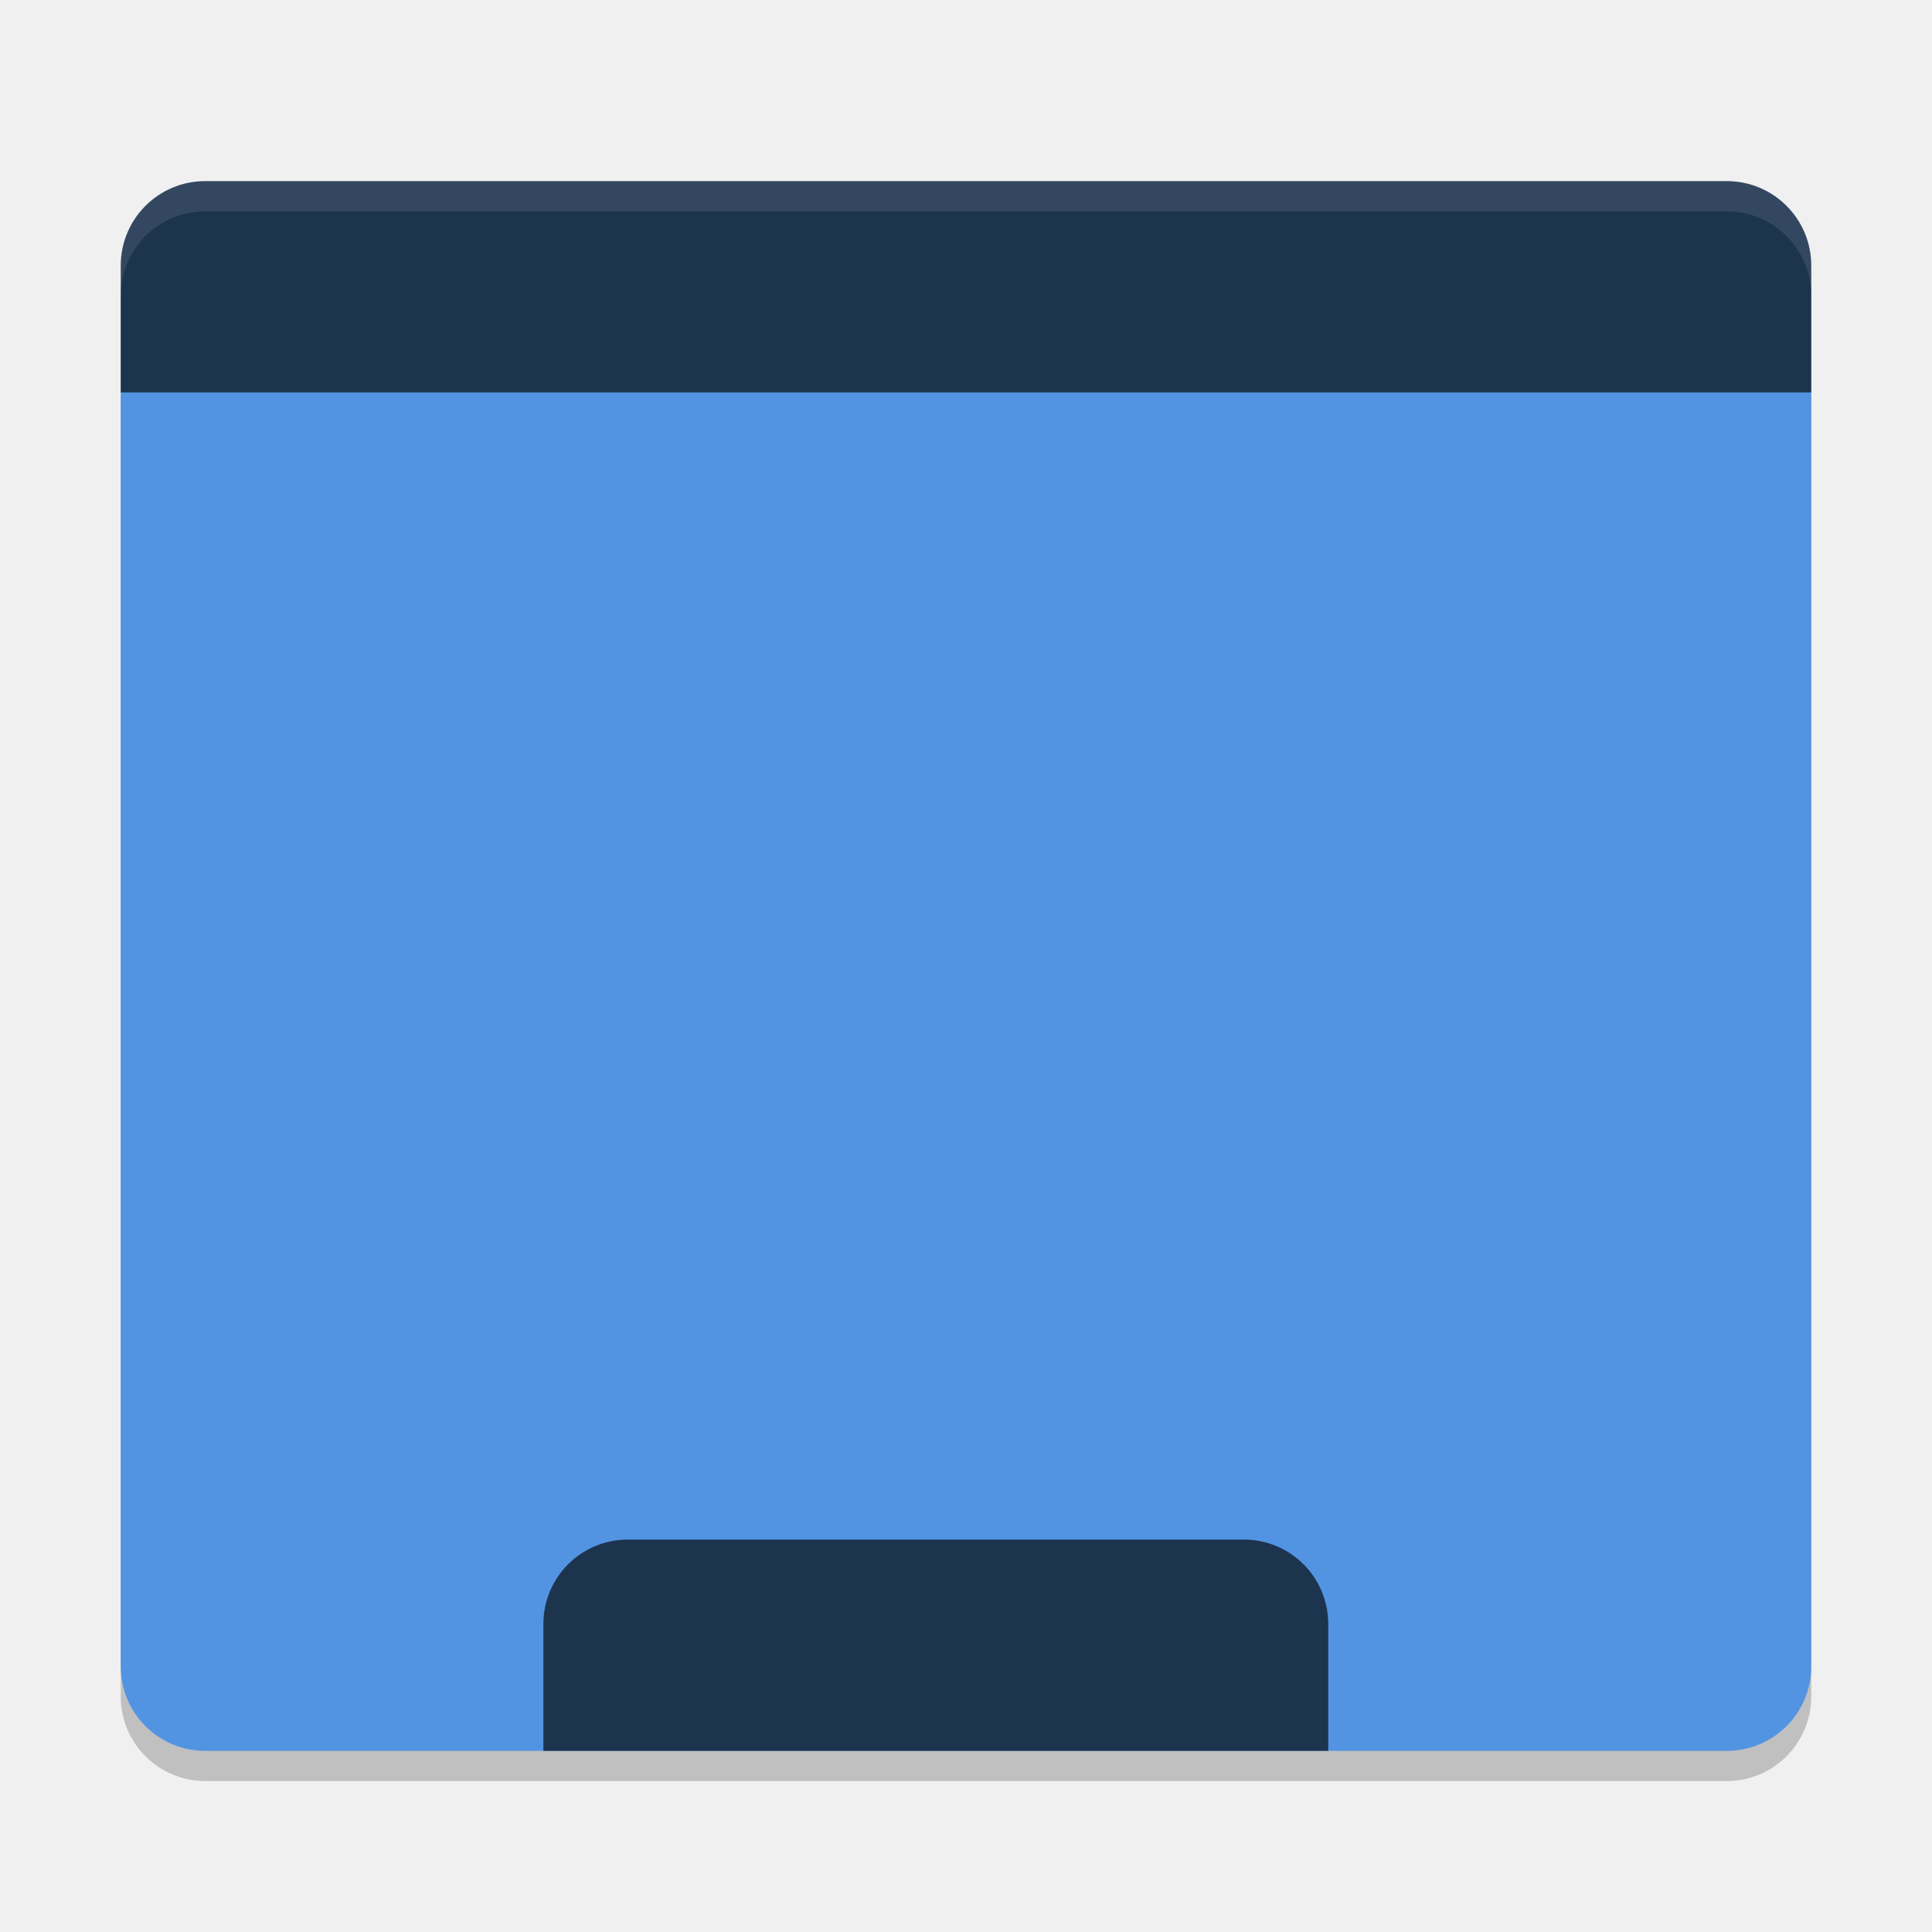
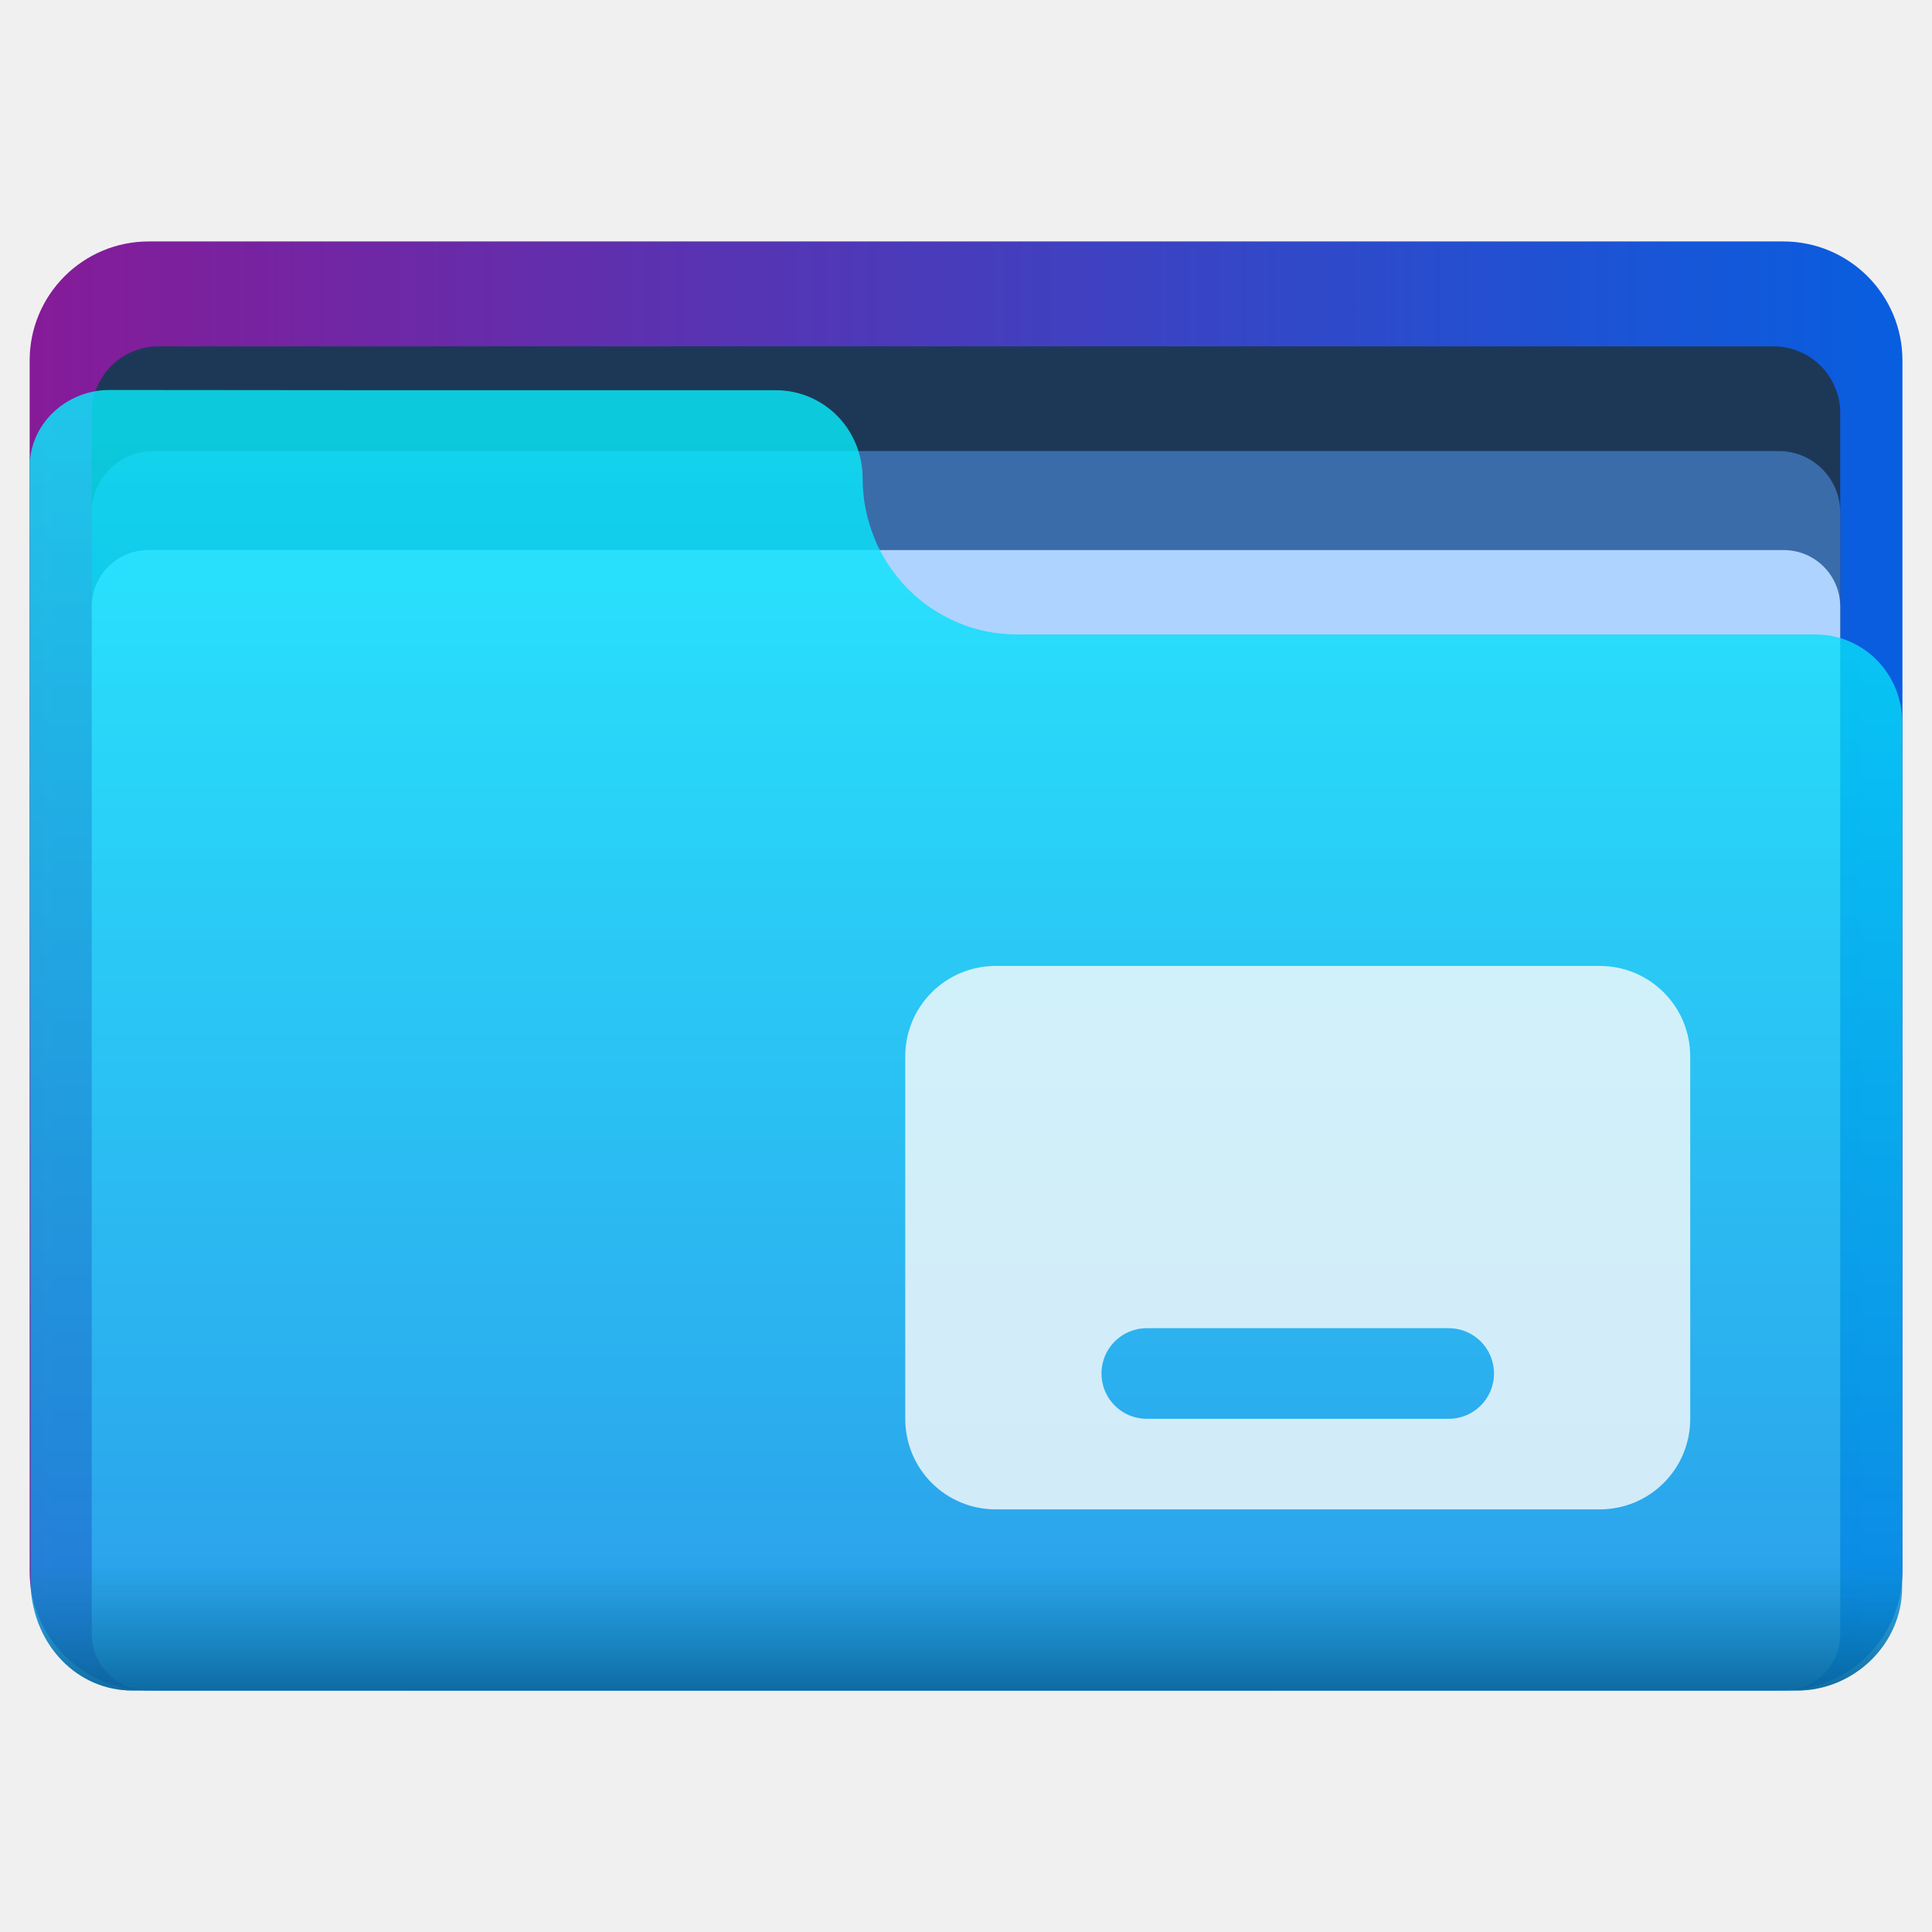
- <svg xmlns="http://www.w3.org/2000/svg" width="64" height="64" version="1.1">
-   <rect style="opacity:0.2" width="56" height="52" x="4" y="7" rx="2.8" ry="2.8" />
-   <path style="fill:#5294e2" d="M 4,13 V 55.2 C 4,56.75 5.25,58 6.8,58 H 57.2 C 58.75,58 60,56.75 60,55.2 V 13 L 59,12 H 5 Z" />
-   <path style="fill:#1d344f" d="M 6.8,6 C 5.25,6 4,7.25 4,8.8 V 13 H 60 V 8.8 C 60,7.25 58.75,6 57.2,6 Z" />
-   <path style="fill:#1d344f" d="M 20.8,51 C 19.25,51 18,52.25 18,53.8 V 58 H 44 V 53.8 C 44,52.25 42.75,51 41.2,51 Z" />
-   <path style="opacity:0.1;fill:#ffffff" d="M 6.8,6 C 5.25,6 4,7.25 4,8.8 V 9.8 C 4,8.25 5.25,7 6.8,7 H 57.2 C 58.75,7 60,8.25 60,9.8 V 8.8 C 60,7.25 58.75,6 57.2,6 Z" />
+ <svg xmlns="http://www.w3.org/2000/svg" width="64" height="64" version="1.1" viewBox="0 0 16.933 16.933">
+   <defs>
+     <linearGradient id="linearGradient60884-3" x1="157.33" x2="247.31" y1="69.985" y2="69.985" gradientTransform="matrix(.18033 0 0 .18033 -28.018 -4.154)" gradientUnits="userSpaceOnUse">
+       <stop stop-color="#861b98" offset="0" />
+       <stop stop-color="#085ee0" offset="1" />
+     </linearGradient>
+     <linearGradient id="linearGradient47593-7" x1="193.68" x2="193.68" y1="43.371" y2="103.22" gradientTransform="matrix(.17854 0 0 .18033 -27.733 -4.154)" gradientUnits="userSpaceOnUse">
+       <stop stop-color="#07effe" offset="0" />
+       <stop stop-color="#0b92e5" offset="1" />
+     </linearGradient>
+     <linearGradient id="linearGradient2806" x1=".707" x2=".707" y1="14.743" y2="3.539" gradientTransform="translate(3.8869)" gradientUnits="userSpaceOnUse">
+       <stop stop-color="#075e91" offset="0" />
+       <stop stop-color="#077faa" stop-opacity="0" offset=".1" />
+       <stop stop-color="#07effe" stop-opacity="0" offset="1" />
+     </linearGradient>
+   </defs>
+   <circle cx="-330.35" cy="-328.38" r="0" fill="#5e4aa6" stroke-width=".265" />
+   <circle cx="-312.93" cy="-341.25" r="0" fill="#5e4aa6" stroke-width=".265" />
+   <g transform="matrix(1.0116 0 0 1.0116 -.098288 -.098288)" fill-rule="evenodd" stroke-width=".18">
+     <rect x=".354" y="2.189" width="16.226" height="12.554" ry="1.032" fill="url(#linearGradient60884-3)" style="paint-order:stroke fill markers" />
+     <rect x=".892" y="3.098" width="15.149" height="11.645" ry=".578" fill="#1d3857" style="paint-order:stroke fill markers" />
+     <rect x=".892" y="4.005" width="15.149" height="10.738" ry=".533" fill="#3a6caa" style="paint-order:stroke fill markers" />
+     <rect x=".892" y="4.863" width="15.149" height="9.881" ry=".49" fill="#afd3ff" style="paint-order:stroke fill markers" />
+     <path d="m1.044 3.476c-0.381 0-0.709 0.31-0.688 0.695 0 3.226 0.007 6.427 0.007 9.679 0.03 0.494 0.395 0.894 0.885 0.894h14.418c0.49 0 0.911-0.399 0.911-0.894l1.51e-4 -4.437c0-0.063 7.22e-4 -0.118 7.22e-4 -0.181v-2.875c0-0.053-0.005-0.104-0.015-0.154-0.01-0.05-0.025-0.098-0.044-0.144-0.019-0.046-0.042-0.089-0.069-0.13-0.027-0.041-0.058-0.079-0.092-0.113-0.034-0.035-0.072-0.066-0.112-0.093s-0.083-0.051-0.128-0.07c-0.045-0.019-0.093-0.034-0.142-0.044-0.049-0.01-0.1-0.015-0.153-0.015h-6.91c-0.047 0-0.092-0.002-0.138-0.007-0.045-0.005-0.09-0.011-0.134-0.02-0.044-0.009-0.087-0.02-0.129-0.033-0.042-0.013-0.083-0.029-0.123-0.046-0.04-0.017-0.079-0.036-0.118-0.057-0.038-0.021-0.075-0.044-0.111-0.068-0.036-0.024-0.07-0.05-0.103-0.078-0.033-0.028-0.065-0.057-0.095-0.087-0.03-0.031-0.059-0.063-0.086-0.097s-0.053-0.068-0.077-0.104c-0.024-0.036-0.046-0.073-0.067-0.112-0.021-0.038-0.04-0.078-0.056-0.119-0.017-0.041-0.032-0.082-0.045-0.125-0.013-0.043-0.024-0.086-0.033-0.13-0.009-0.044-0.016-0.089-0.02-0.135-0.004-0.044-0.007-0.089-0.007-0.135 0-0.053-0.005-0.104-0.015-0.154-0.01-0.05-0.025-0.098-0.044-0.144-0.019-0.046-0.042-0.089-0.069-0.13-0.027-0.041-0.058-0.079-0.092-0.113-0.034-0.035-0.072-0.066-0.112-0.093-0.04-0.027-0.083-0.051-0.128-0.07-0.045-0.019-0.093-0.034-0.142-0.044-0.049-0.01-0.1-0.015-0.153-0.015h-3.393z" fill="url(#linearGradient47593-7)" opacity=".8" style="paint-order:stroke fill markers" />
+     <path d="m1.044 3.476c-0.381 0-0.709 0.31-0.688 0.695 0 3.226 0.007 6.427 0.007 9.679 0.03 0.494 0.395 0.894 0.885 0.894h14.418c0.49 0 0.911-0.399 0.911-0.894l1.51e-4 -4.437c0-0.063 7.22e-4 -0.118 7.22e-4 -0.181v-2.875c0-0.053-0.005-0.104-0.015-0.154-0.01-0.05-0.025-0.098-0.044-0.144-0.019-0.046-0.042-0.089-0.069-0.13-0.027-0.041-0.058-0.079-0.092-0.113-0.034-0.035-0.072-0.066-0.112-0.093s-0.083-0.051-0.128-0.07c-0.045-0.019-0.093-0.034-0.142-0.044-0.049-0.01-0.1-0.015-0.153-0.015h-6.91c-0.047 0-0.092-0.002-0.138-0.007-0.045-0.005-0.09-0.011-0.134-0.02-0.044-0.009-0.087-0.02-0.129-0.033-0.042-0.013-0.083-0.029-0.123-0.046-0.04-0.017-0.079-0.036-0.118-0.057-0.038-0.021-0.075-0.044-0.111-0.068-0.036-0.024-0.07-0.05-0.103-0.078-0.033-0.028-0.065-0.057-0.095-0.087-0.03-0.031-0.059-0.063-0.086-0.097s-0.053-0.068-0.077-0.104c-0.024-0.036-0.046-0.073-0.067-0.112-0.021-0.038-0.04-0.078-0.056-0.119-0.017-0.041-0.032-0.082-0.045-0.125-0.013-0.043-0.024-0.086-0.033-0.13-0.009-0.044-0.016-0.089-0.02-0.135-0.004-0.044-0.007-0.089-0.007-0.135 0-0.053-0.005-0.104-0.015-0.154-0.01-0.05-0.025-0.098-0.044-0.144-0.019-0.046-0.042-0.089-0.069-0.13-0.027-0.041-0.058-0.079-0.092-0.113-0.034-0.035-0.072-0.066-0.112-0.093-0.04-0.027-0.083-0.051-0.128-0.07-0.045-0.019-0.093-0.034-0.142-0.044-0.049-0.01-0.1-0.015-0.153-0.015h-3.393z" fill="url(#linearGradient2806)" opacity=".8" style="paint-order:stroke fill markers" />
+   </g>
+   <path d="m8.728 8.466c-0.44 0-0.794 0.354-0.794 0.794v3.175c0 0.44 0.354 0.794 0.794 0.794h5.292c0.44 0 0.794-0.354 0.794-0.794v-3.175c0-0.44-0.354-0.794-0.794-0.794zm1.323 3.175h2.646c0.22 0 0.397 0.177 0.397 0.397s-0.177 0.397-0.397 0.397h-2.646c-0.22 0-0.397-0.177-0.397-0.397s0.177-0.397 0.397-0.397z" fill="#fbfbfb" fill-rule="evenodd" opacity=".8" stroke-linecap="round" stroke-linejoin="round" stroke-opacity=".769" stroke-width=".266" style="paint-order:stroke fill markers" />
</svg>
